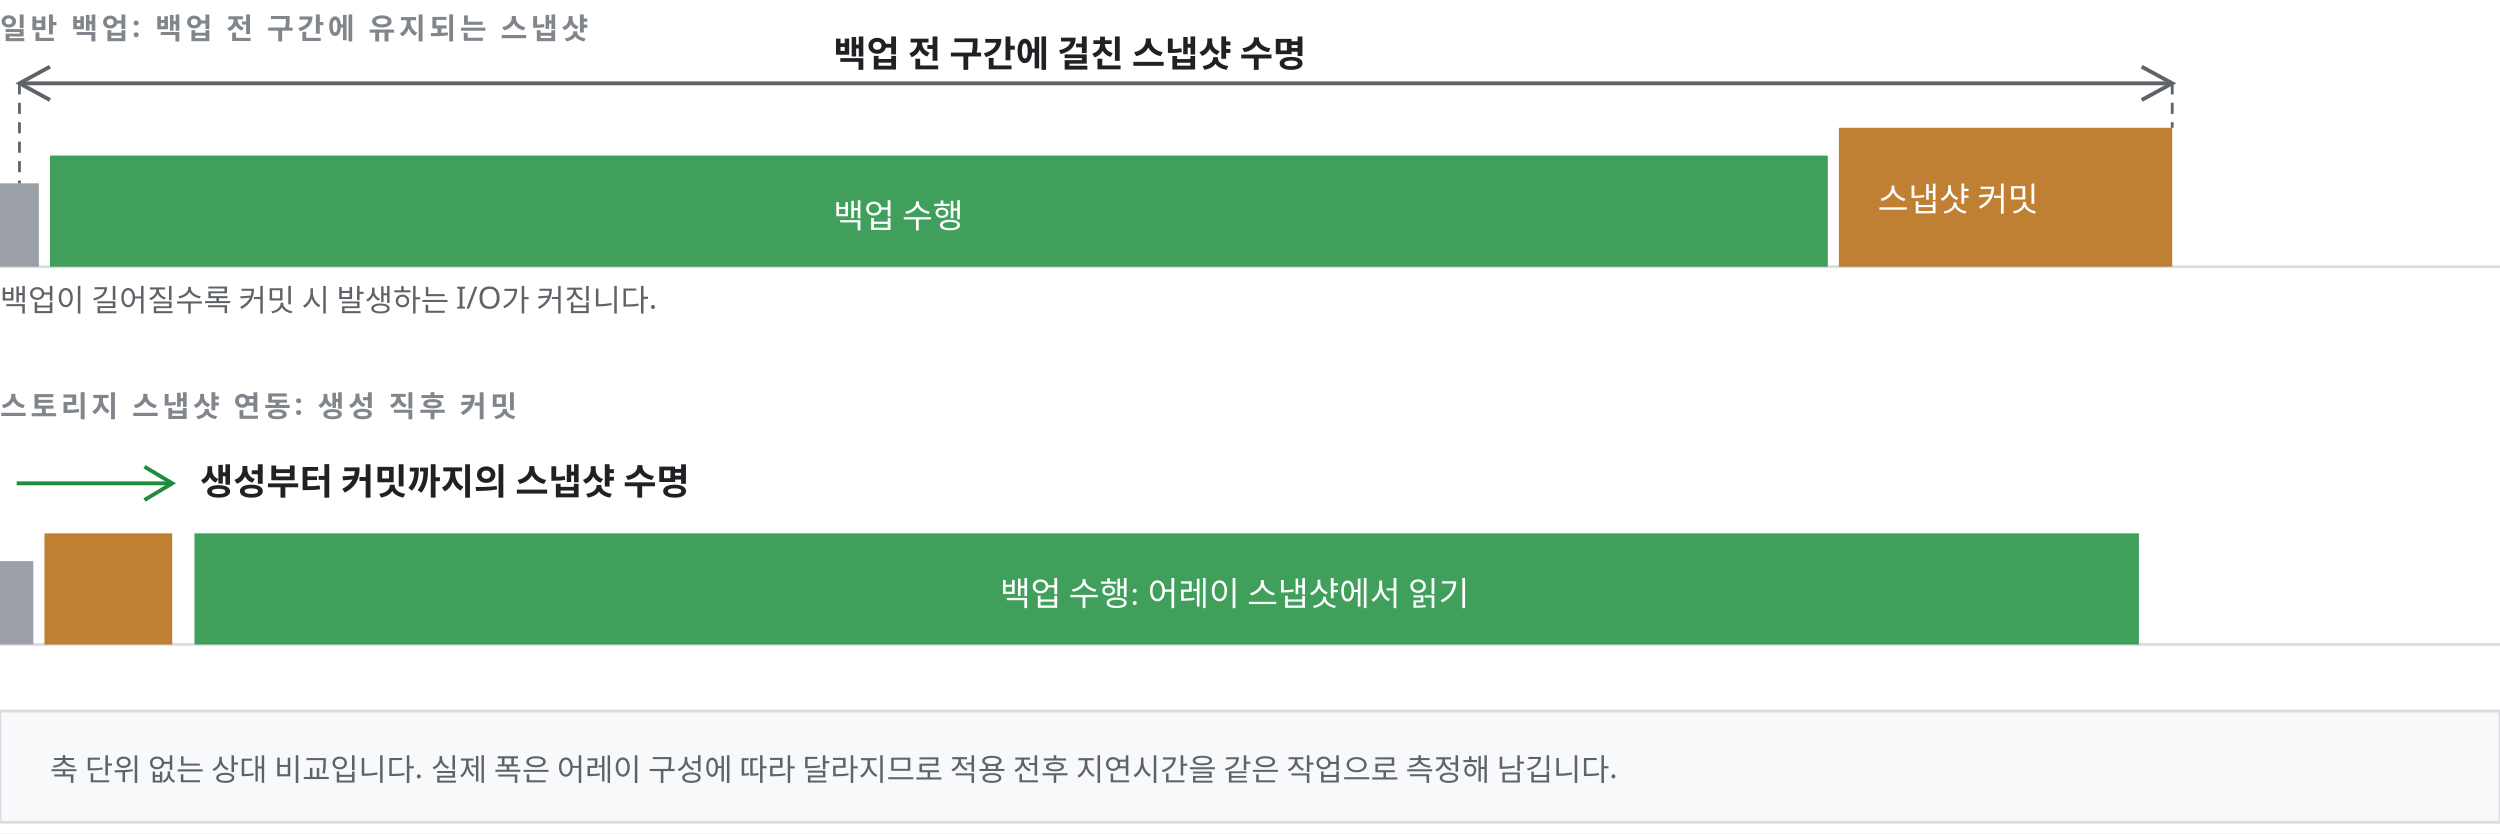
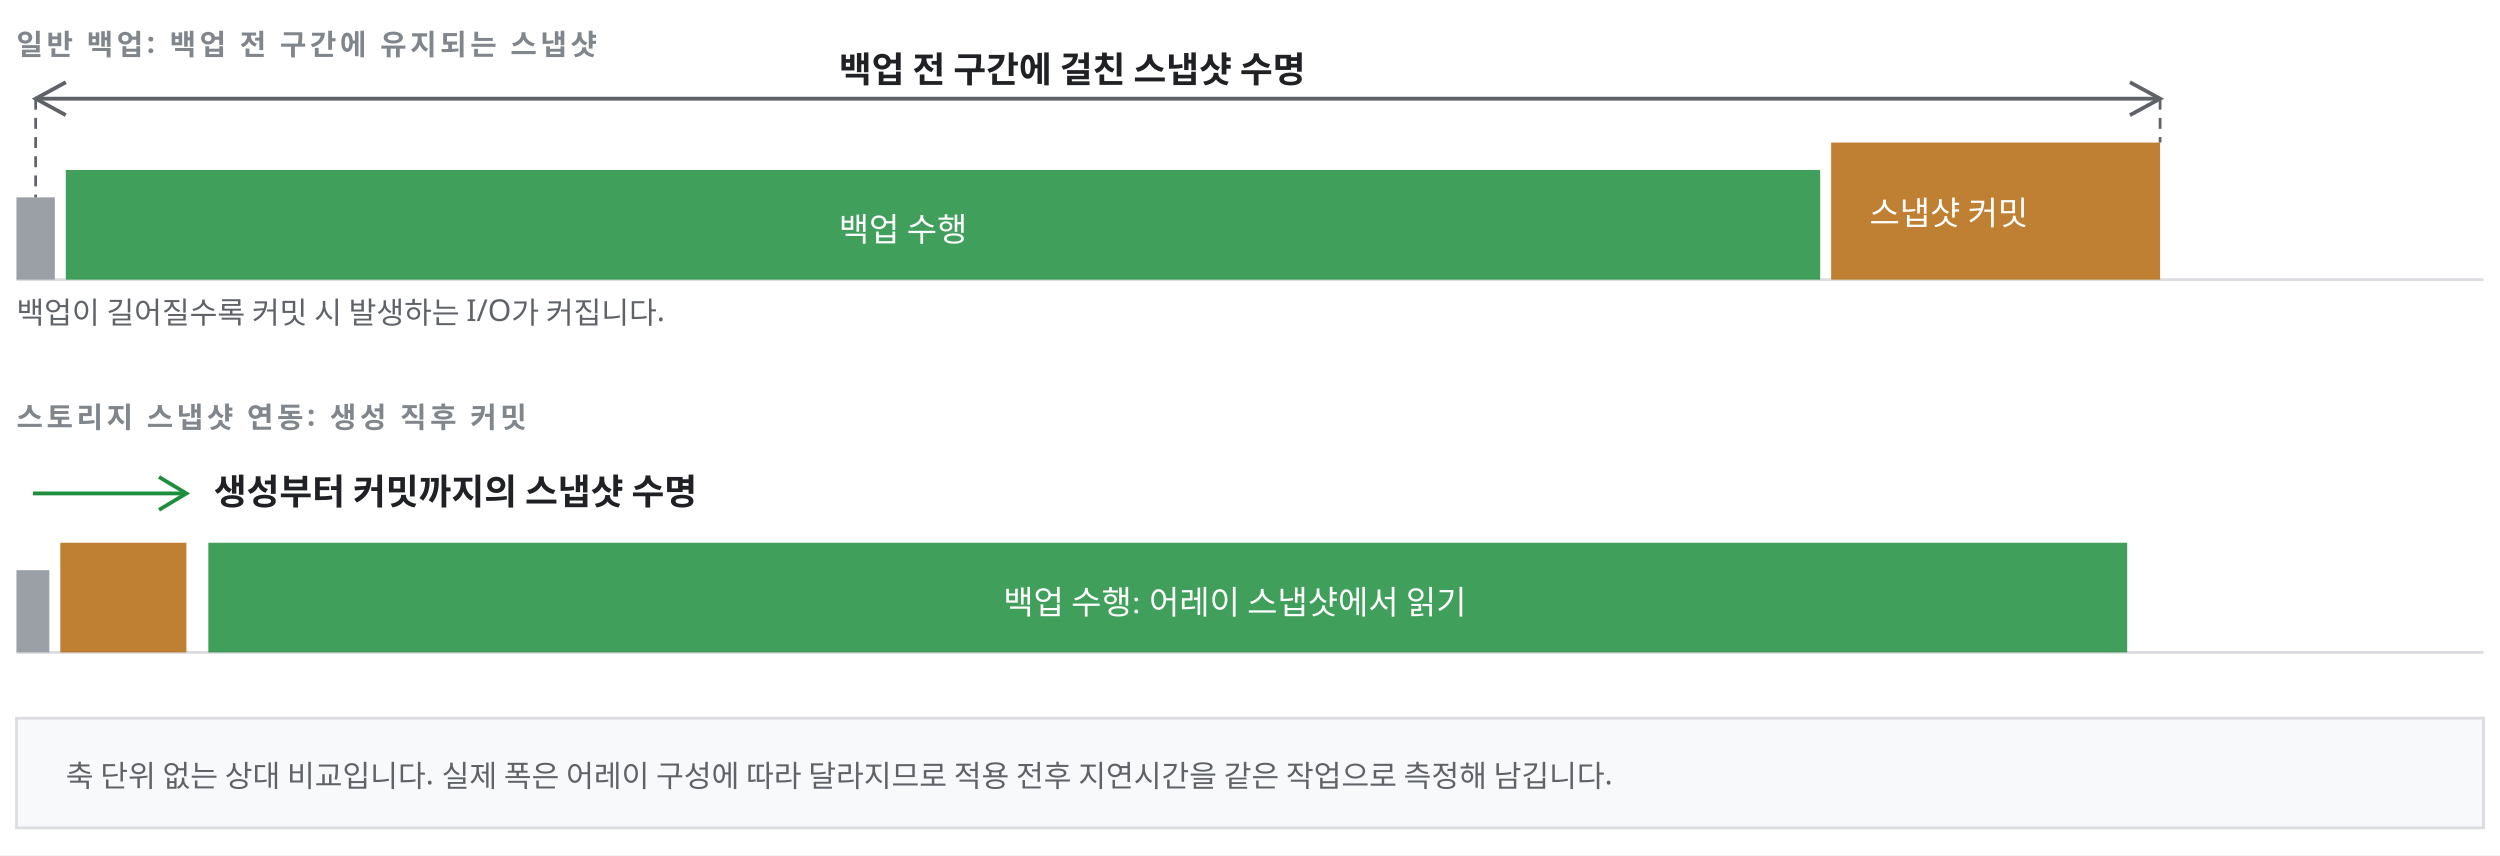
- <svg xmlns="http://www.w3.org/2000/svg" width="900" height="300" viewBox="0 0 900 300" role="img" aria-label="스냅샷 수명 비교">
+ <svg xmlns="http://www.w3.org/2000/svg" width="912" height="312" viewBox="-6 -6 912 312" role="img" aria-label="스냅샷 수명 비교">
  <defs>
    <style>.l{font:600 10.5px 'DM Sans','Malgun Gothic','Apple SD Gothic Neo','Noto Sans KR',sans-serif,'Malgun Gothic','Apple SD Gothic Neo','Noto Sans KR',sans-serif;letter-spacing:1.3px;fill:#80868b}.t{font:600 13px 'DM Sans','Malgun Gothic','Apple SD Gothic Neo','Noto Sans KR',sans-serif,'Malgun Gothic','Apple SD Gothic Neo','Noto Sans KR',sans-serif;fill:#202124}.s{font:400 11px 'DM Sans','Malgun Gothic','Apple SD Gothic Neo','Noto Sans KR',sans-serif,'Malgun Gothic','Apple SD Gothic Neo','Noto Sans KR',sans-serif;fill:#5f6368}</style>
  </defs>
-   <rect width="100%" height="100%" fill="#ffffff" />
+   <rect x="-6" y="-6" width="912" height="312" fill="#ffffff" />
  <text x="0" y="14" class="l">일반 백업: 백업 전 구간에 유지되는 스냅샷</text>
  <line x1="0" y1="96" x2="900" y2="96" stroke="#dadce0" stroke-width="1" />
  <rect x="0" y="66" width="14" height="30" fill="#9aa0a6" />
  <rect x="18" y="56" width="640" height="40" fill="#1e8e3e" opacity=".85" />
  <text x="300" y="82" fill="#fff" font="600 12px 'DM Sans','Malgun Gothic','Apple SD Gothic Neo','Noto Sans KR',sans-serif">백업 수행</text>
  <rect x="662" y="46" width="120" height="50" fill="#b06000" opacity=".8" />
  <text x="676" y="76" fill="#fff" font="600 12px 'DM Sans','Malgun Gothic','Apple SD Gothic Neo','Noto Sans KR',sans-serif">스냅샷 커밋</text>
  <g stroke="#5f6368" stroke-width="1" stroke-dasharray="4 3">
    <path d="M7 30v36M782 30v16" />
  </g>
  <g stroke="#5f6368" stroke-width="1.4" fill="none">
    <path d="M7 30h775" />
    <path d="M18 24l-11 6 11 6M771 24l11 6-11 6" />
  </g>
  <text x="300" y="24" class="t">백업 전 구간에 걸친 스냅샷 수명</text>
  <text x="0" y="112" class="s">백업이 길어질수록 커밋 시 발생하는 I/O가 커집니다.</text>
  <text x="0" y="150" class="l" fill="#1e8e3e">스토리지 스냅샷 연동: 생성 직후 커밋</text>
  <line x1="0" y1="232" x2="900" y2="232" stroke="#dadce0" stroke-width="1" />
  <rect x="0" y="202" width="12" height="30" fill="#9aa0a6" />
  <rect x="16" y="192" width="46" height="40" fill="#b06000" opacity=".8" />
  <rect x="70" y="192" width="700" height="40" fill="#1e8e3e" opacity=".85" />
  <text x="360" y="218" fill="#fff" font="600 12px 'DM Sans','Malgun Gothic','Apple SD Gothic Neo','Noto Sans KR',sans-serif">백업 수행: 어레이 스냅샷에서 읽기</text>
  <g stroke="#1e8e3e" stroke-width="1.4" fill="none">
    <path d="M6 174h56" />
    <path d="M52 168l10 6-10 6" />
  </g>
  <text x="72" y="178" class="t" fill="#1e8e3e">생성부터 커밋까지의 스냅샷 수명</text>
  <rect x="0" y="256" width="900" height="40" fill="#f8f9fa" stroke="#dadce0" stroke-width="1" />
  <text x="18" y="281" class="s" font-size="12.5">축 단위 없는 상대 비교입니다. 실제 폭은 어레이 구성에 따라 달라지므로 적용 전후 지연시간을 같은 작업으로 측정해 남깁니다.</text>
</svg>
